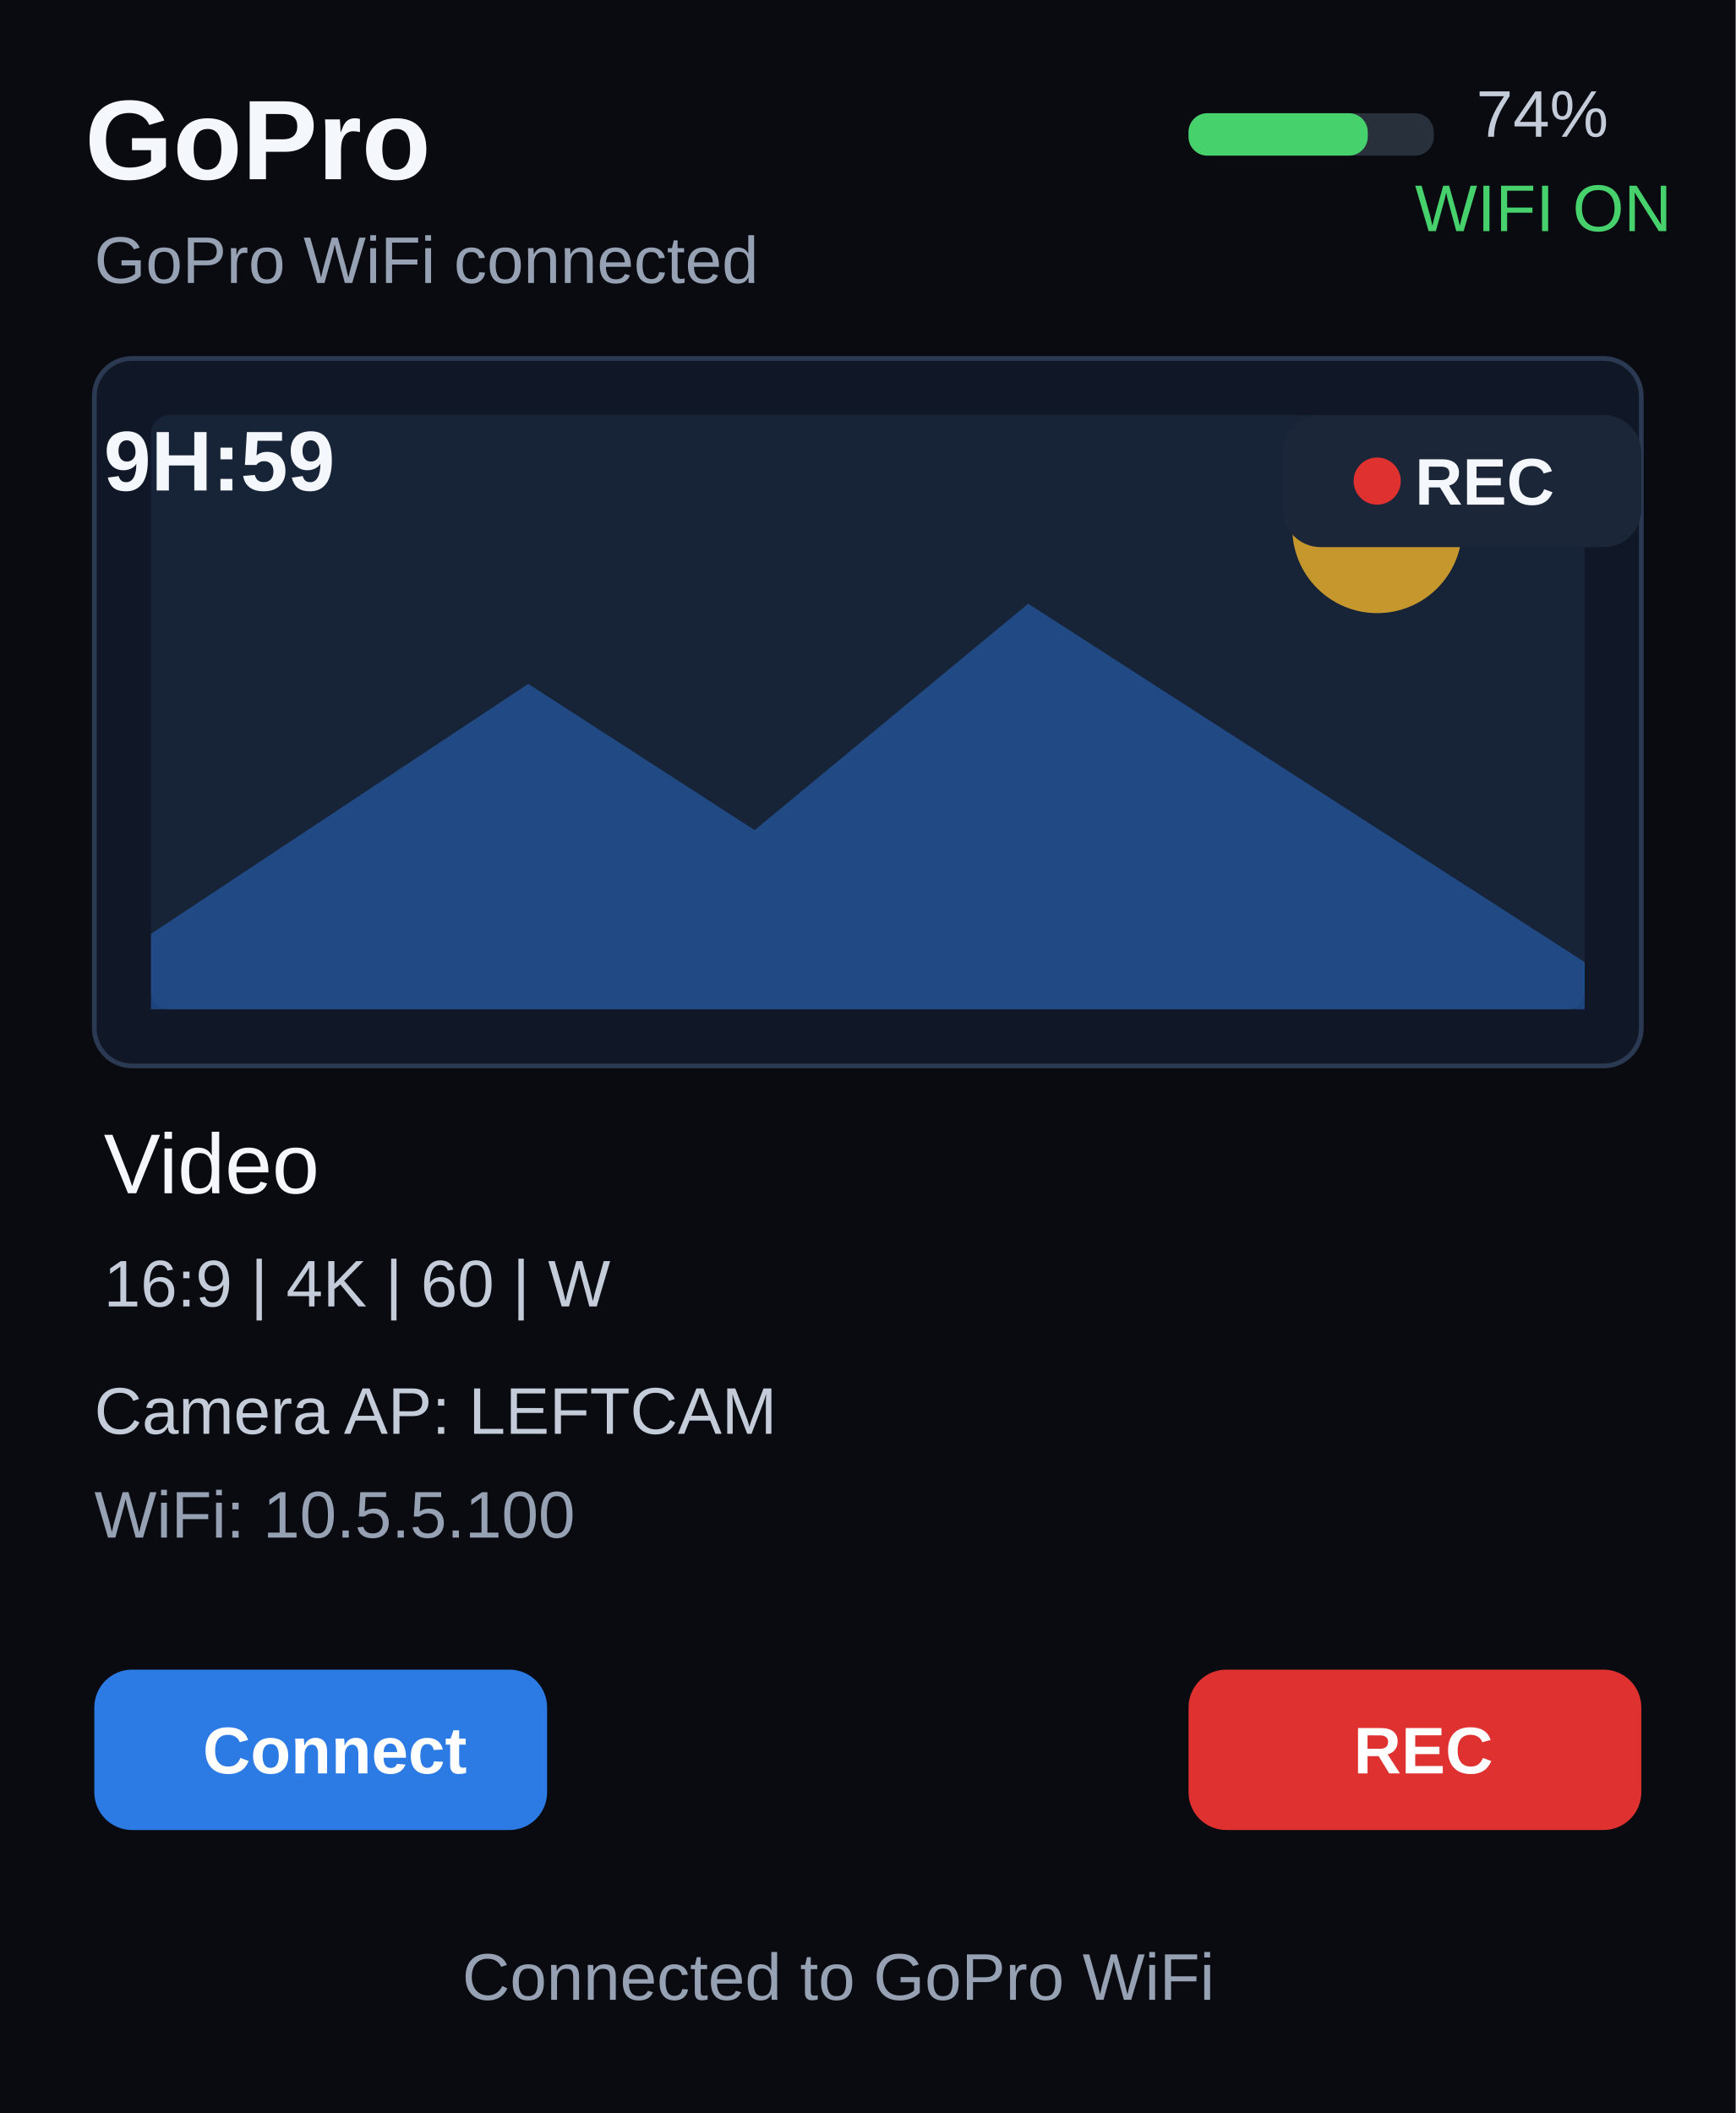
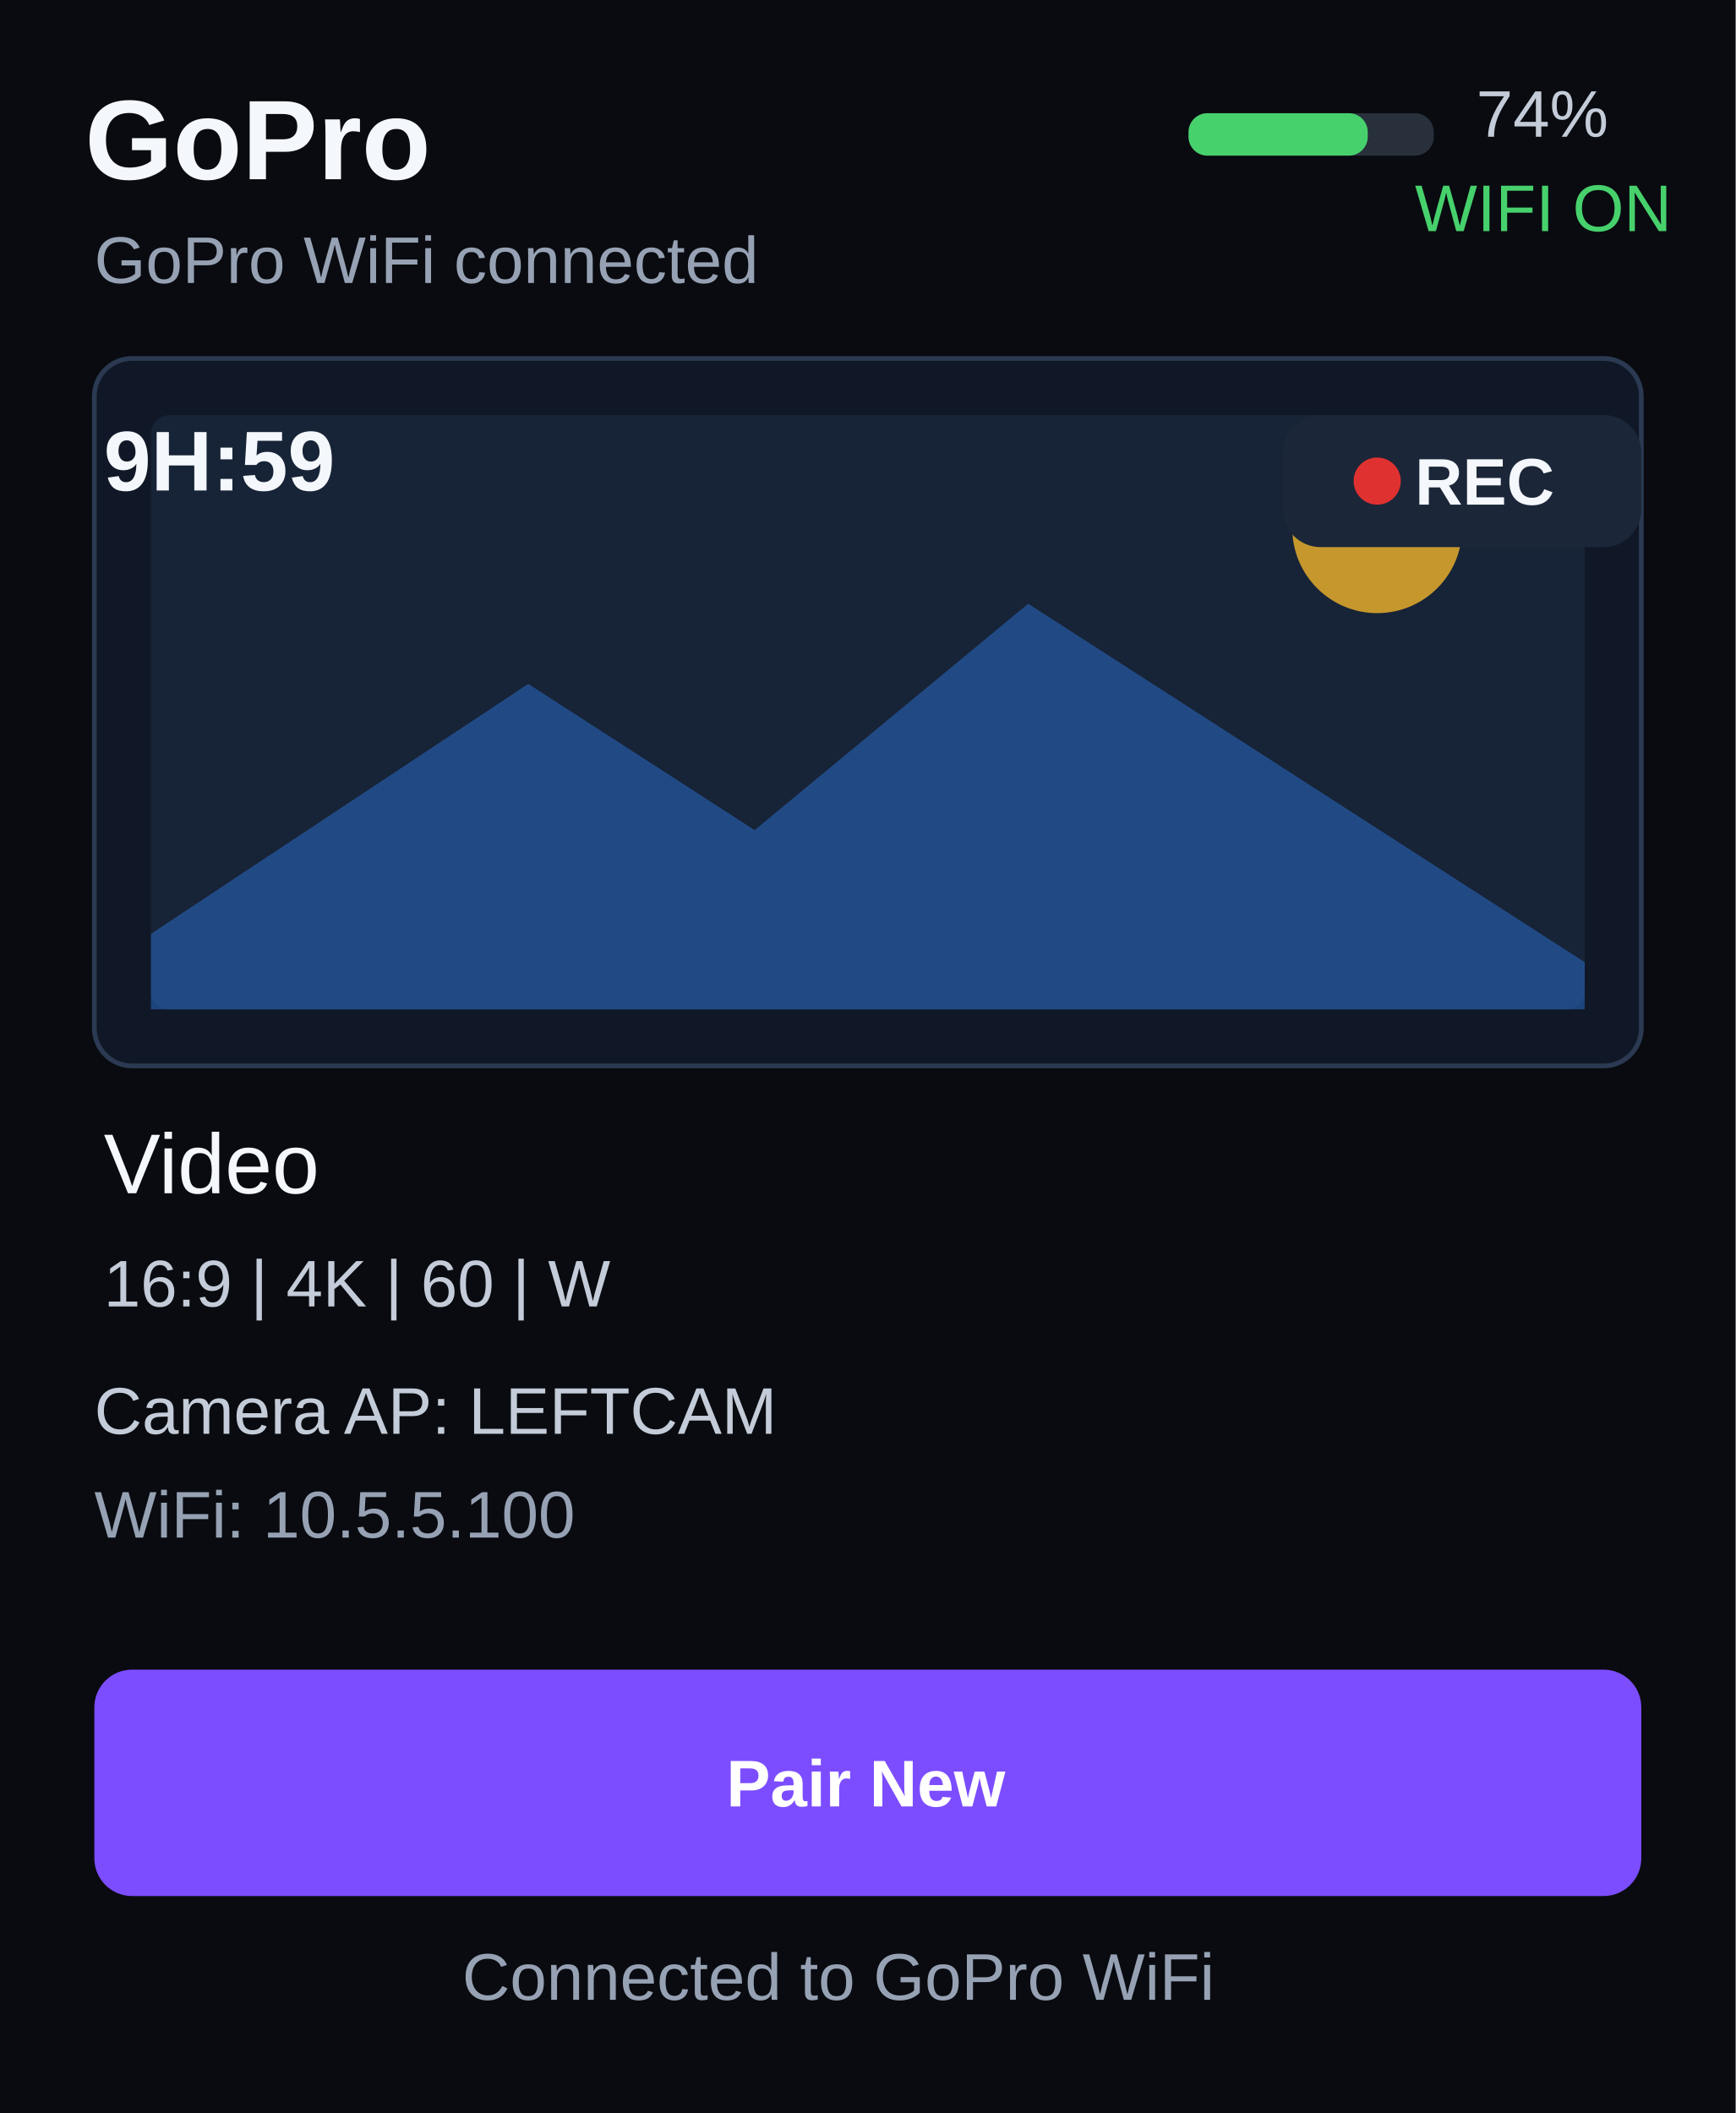
<svg xmlns="http://www.w3.org/2000/svg" width="368" height="448" viewBox="0 0 368 448">
  <rect width="368" height="448" fill="#090b10" />
  <text x="18" y="38" fill="#f4f7fb" font-family="Arial, sans-serif" font-size="24" font-weight="700">GoPro</text>
  <text x="20" y="60" fill="#96a2b4" font-family="Arial, sans-serif" font-size="14">GoPro WiFi connected</text>
  <rect x="252" y="24" width="52" height="9" rx="4" fill="#28303c" />
  <rect x="252" y="24" width="38" height="9" rx="4" fill="#47d16c" />
  <text x="313" y="29" fill="#c3ccd8" font-family="Arial, sans-serif" font-size="14">74%</text>
  <text x="300" y="49" fill="#47d16c" font-family="Arial, sans-serif" font-size="14">WIFI ON</text>
  <rect x="20" y="76" width="328" height="150" rx="8" fill="#101827" stroke="#2b3a52" />
  <rect x="32" y="88" width="304" height="126" rx="4" fill="#172336" />
  <path d="M32 198 L112 145 L160 176 L218 128 L336 204 L336 214 L32 214 Z" fill="#2c7be5" opacity="0.45" />
  <circle cx="292" cy="112" r="18" fill="#f0b429" opacity="0.8" />
  <rect x="272" y="88" width="76" height="28" rx="8" fill="#1b2638" />
  <circle cx="292" cy="102" r="5" fill="#e03131" />
  <text x="300" y="107" fill="#f4f7fb" font-family="Arial, sans-serif" font-size="14" font-weight="700">REC</text>
  <text x="22" y="104" fill="#f4f7fb" font-family="Arial, sans-serif" font-size="18" font-weight="700">9H:59</text>
  <text x="22" y="253" fill="#f4f7fb" font-family="Arial, sans-serif" font-size="18">Video</text>
  <text x="22" y="277" fill="#c3ccd8" font-family="Arial, sans-serif" font-size="14">16:9 | 4K | 60 | W</text>
  <text x="20" y="304" fill="#c3ccd8" font-family="Arial, sans-serif" font-size="14">Camera AP: LEFTCAM</text>
  <text x="20" y="326" fill="#96a2b4" font-family="Arial, sans-serif" font-size="14">WiFi: 10.5.5.100</text>
-   <rect x="20" y="354" width="96" height="34" rx="8" fill="#2c7be5" />
-   <text x="43" y="376" fill="#fff" font-family="Arial, sans-serif" font-size="14" font-weight="700">Connect</text>
-   <rect x="252" y="354" width="96" height="34" rx="8" fill="#e03131" />
-   <text x="287" y="376" fill="#fff" font-family="Arial, sans-serif" font-size="14" font-weight="700">REC</text>
+   <rect x="20" y="354" width="328" height="48" rx="8" fill="#7c4dff" />
+   <text x="154" y="383" fill="#fff" font-family="Arial, sans-serif" font-size="14" font-weight="700">Pair New</text>
  <text x="98" y="424" fill="#96a2b4" font-family="Arial, sans-serif" font-size="14">Connected to GoPro WiFi</text>
</svg>
